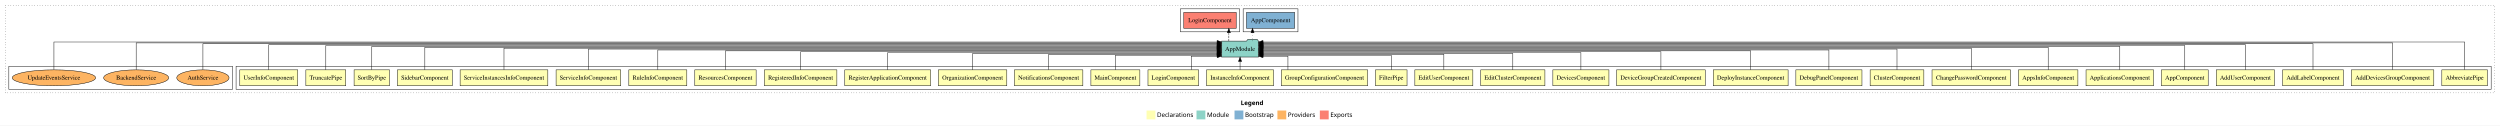
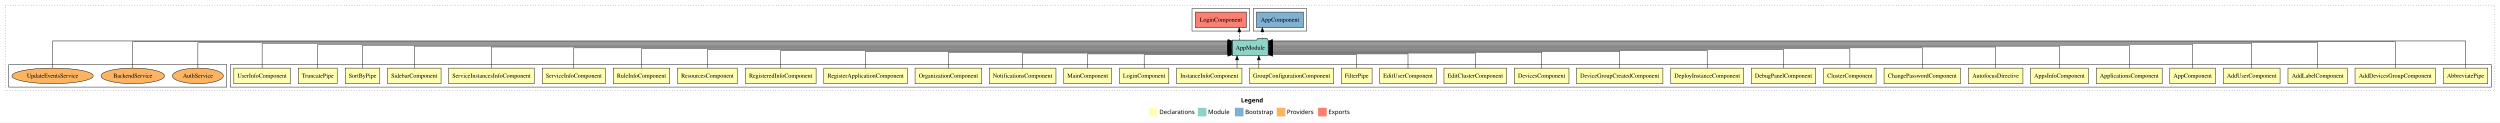
- <svg xmlns="http://www.w3.org/2000/svg" width="5655pt" height="284pt" viewBox="0.00 0.00 5655.00 284.00">
+ <svg xmlns="http://www.w3.org/2000/svg" width="5799pt" height="284pt" viewBox="0.00 0.00 5799.00 284.00">
  <g id="graph0" class="graph" transform="scale(1 1) rotate(0) translate(4 280)">
-     <polygon fill="#ffffff" stroke="transparent" points="-4,4 -4,-280 5651,-280 5651,4 -4,4" />
-     <text text-anchor="start" x="2802.509" y="-42.4" font-family="sans-serif" font-weight="bold" font-size="14.00" fill="#000000">Legend</text>
-     <polygon fill="#ffffb3" stroke="transparent" points="2589.5,-10 2589.5,-30 2609.5,-30 2609.5,-10 2589.5,-10" />
-     <text text-anchor="start" x="2613.129" y="-15.4" font-family="sans-serif" font-size="14.00" fill="#000000">  Declarations</text>
-     <polygon fill="#8dd3c7" stroke="transparent" points="2702.5,-10 2702.5,-30 2722.5,-30 2722.5,-10 2702.5,-10" />
-     <text text-anchor="start" x="2726.225" y="-15.4" font-family="sans-serif" font-size="14.00" fill="#000000">  Module</text>
-     <polygon fill="#80b1d3" stroke="transparent" points="2788.5,-10 2788.5,-30 2808.5,-30 2808.5,-10 2788.5,-10" />
-     <text text-anchor="start" x="2812.281" y="-15.4" font-family="sans-serif" font-size="14.00" fill="#000000">  Bootstrap</text>
-     <polygon fill="#fdb462" stroke="transparent" points="2885.5,-10 2885.5,-30 2905.5,-30 2905.5,-10 2885.5,-10" />
-     <text text-anchor="start" x="2909.173" y="-15.4" font-family="sans-serif" font-size="14.00" fill="#000000">  Providers</text>
-     <polygon fill="#fb8072" stroke="transparent" points="2981.5,-10 2981.5,-30 3001.5,-30 3001.5,-10 2981.5,-10" />
-     <text text-anchor="start" x="3005.226" y="-15.4" font-family="sans-serif" font-size="14.00" fill="#000000">  Exports</text>
+     <polygon fill="#ffffff" stroke="transparent" points="-4,4 -4,-280 5795,-280 5795,4 -4,4" />
+     <text text-anchor="start" x="2874.509" y="-42.4" font-family="sans-serif" font-weight="bold" font-size="14.00" fill="#000000">Legend</text>
+     <polygon fill="#ffffb3" stroke="transparent" points="2661.5,-10 2661.5,-30 2681.5,-30 2681.5,-10 2661.5,-10" />
+     <text text-anchor="start" x="2685.129" y="-15.4" font-family="sans-serif" font-size="14.00" fill="#000000">  Declarations</text>
+     <polygon fill="#8dd3c7" stroke="transparent" points="2774.5,-10 2774.5,-30 2794.5,-30 2794.5,-10 2774.5,-10" />
+     <text text-anchor="start" x="2798.225" y="-15.4" font-family="sans-serif" font-size="14.00" fill="#000000">  Module</text>
+     <polygon fill="#80b1d3" stroke="transparent" points="2860.5,-10 2860.5,-30 2880.5,-30 2880.5,-10 2860.5,-10" />
+     <text text-anchor="start" x="2884.281" y="-15.4" font-family="sans-serif" font-size="14.00" fill="#000000">  Bootstrap</text>
+     <polygon fill="#fdb462" stroke="transparent" points="2957.5,-10 2957.5,-30 2977.5,-30 2977.5,-10 2957.5,-10" />
+     <text text-anchor="start" x="2981.173" y="-15.4" font-family="sans-serif" font-size="14.00" fill="#000000">  Providers</text>
+     <polygon fill="#fb8072" stroke="transparent" points="3053.5,-10 3053.5,-30 3073.5,-30 3073.5,-10 3053.5,-10" />
+     <text text-anchor="start" x="3077.226" y="-15.4" font-family="sans-serif" font-size="14.00" fill="#000000">  Exports</text>
    <g id="clust1" class="cluster">
-       <polygon fill="none" stroke="#000000" stroke-dasharray="1,5" points="8,-70 8,-268 5639,-268 5639,-70 8,-70" />
+       <polygon fill="none" stroke="#000000" stroke-dasharray="1,5" points="8,-70 8,-268 5783,-268 5783,-70 8,-70" />
    </g>
    <g id="clust2" class="cluster">
-       <polygon fill="none" stroke="#000000" points="530,-78 530,-130 5631,-130 5631,-78 530,-78" />
-     </g>
-     <g id="clust36" class="cluster">
-       <polygon fill="none" stroke="#000000" points="2666,-208 2666,-260 2800,-260 2800,-208 2666,-208" />
+       <polygon fill="none" stroke="#000000" points="530,-78 530,-130 5775,-130 5775,-78 530,-78" />
    </g>
    <g id="clust37" class="cluster">
-       <polygon fill="none" stroke="#000000" points="2808,-208 2808,-260 2932,-260 2932,-208 2808,-208" />
+       <polygon fill="none" stroke="#000000" points="2761,-208 2761,-260 2895,-260 2895,-208 2761,-208" />
    </g>
    <g id="clust38" class="cluster">
+       <polygon fill="none" stroke="#000000" points="2903,-208 2903,-260 3027,-260 3027,-208 2903,-208" />
+     </g>
+     <g id="clust39" class="cluster">
      <polygon fill="none" stroke="#000000" points="16,-78 16,-130 522,-130 522,-78 16,-78" />
    </g>
    <g id="node1" class="node">
-       <polygon fill="#ffffb3" stroke="#000000" points="5622.58,-122 5519.42,-122 5519.42,-86 5622.58,-86 5622.58,-122" />
-       <text text-anchor="middle" x="5571" y="-99.8" font-family="Times,serif" font-size="14.00" fill="#000000">AbbreviatePipe</text>
-     </g>
-     <g id="node33" class="node">
-       <polygon fill="#8dd3c7" stroke="#000000" points="2842.657,-187 2839.657,-191 2818.657,-191 2815.657,-187 2759.343,-187 2759.343,-151 2842.657,-151 2842.657,-187" />
-       <text text-anchor="middle" x="2801" y="-164.8" font-family="Times,serif" font-size="14.00" fill="#000000">AppModule</text>
+       <polygon fill="#ffffb3" stroke="#000000" points="5766.58,-122 5663.42,-122 5663.42,-86 5766.58,-86 5766.58,-122" />
+       <text text-anchor="middle" x="5715" y="-99.8" font-family="Times,serif" font-size="14.00" fill="#000000">AbbreviatePipe</text>
+     </g>
+     <g id="node34" class="node">
+       <polygon fill="#8dd3c7" stroke="#000000" points="2937.657,-187 2934.657,-191 2913.657,-191 2910.657,-187 2854.343,-187 2854.343,-151 2937.657,-151 2937.657,-187" />
+       <text text-anchor="middle" x="2896" y="-164.8" font-family="Times,serif" font-size="14.00" fill="#000000">AppModule</text>
    </g>
    <g id="edge1" class="edge">
-       <path fill="none" stroke="#000000" d="M5571,-122.38C5571,-146.279 5571,-185 5571,-185 5571,-185 2852.852,-185 2852.852,-185" />
-       <polygon fill="#000000" stroke="#000000" points="2852.852,-181.5 2842.852,-185 2852.852,-188.5 2852.852,-181.5" />
+       <path fill="none" stroke="#000000" d="M5715,-122.38C5715,-146.279 5715,-185 5715,-185 5715,-185 2947.761,-185 2947.761,-185" />
+       <polygon fill="#000000" stroke="#000000" points="2947.761,-181.5 2937.761,-185 2947.761,-188.5 2947.761,-181.5" />
    </g>
    <g id="node2" class="node">
-       <polygon fill="#ffffb3" stroke="#000000" points="5501.292,-122 5314.708,-122 5314.708,-86 5501.292,-86 5501.292,-122" />
-       <text text-anchor="middle" x="5408" y="-99.8" font-family="Times,serif" font-size="14.00" fill="#000000">AddDevicesGroupComponent</text>
+       <polygon fill="#ffffb3" stroke="#000000" points="5645.292,-122 5458.708,-122 5458.708,-86 5645.292,-86 5645.292,-122" />
+       <text text-anchor="middle" x="5552" y="-99.8" font-family="Times,serif" font-size="14.00" fill="#000000">AddDevicesGroupComponent</text>
    </g>
    <g id="edge2" class="edge">
-       <path fill="none" stroke="#000000" d="M5408,-122.323C5408,-145.66 5408,-183 5408,-183 5408,-183 2852.74,-183 2852.74,-183" />
-       <polygon fill="#000000" stroke="#000000" points="2852.74,-179.5 2842.74,-183 2852.74,-186.5 2852.74,-179.5" />
+       <path fill="none" stroke="#000000" d="M5552,-122.323C5552,-145.66 5552,-183 5552,-183 5552,-183 2947.719,-183 2947.719,-183" />
+       <polygon fill="#000000" stroke="#000000" points="2947.72,-179.5 2937.719,-183 2947.719,-186.5 2947.72,-179.5" />
    </g>
    <g id="node3" class="node">
-       <polygon fill="#ffffb3" stroke="#000000" points="5296.812,-122 5159.188,-122 5159.188,-86 5296.812,-86 5296.812,-122" />
-       <text text-anchor="middle" x="5228" y="-99.8" font-family="Times,serif" font-size="14.00" fill="#000000">AddLabelComponent</text>
+       <polygon fill="#ffffb3" stroke="#000000" points="5440.812,-122 5303.188,-122 5303.188,-86 5440.812,-86 5440.812,-122" />
+       <text text-anchor="middle" x="5372" y="-99.8" font-family="Times,serif" font-size="14.00" fill="#000000">AddLabelComponent</text>
    </g>
    <g id="edge3" class="edge">
-       <path fill="none" stroke="#000000" d="M5228,-122.248C5228,-145.018 5228,-181 5228,-181 5228,-181 2852.869,-181 2852.869,-181" />
-       <polygon fill="#000000" stroke="#000000" points="2852.869,-177.5 2842.869,-181 2852.869,-184.5 2852.869,-177.5" />
+       <path fill="none" stroke="#000000" d="M5372,-122.248C5372,-145.018 5372,-181 5372,-181 5372,-181 2947.679,-181 2947.679,-181" />
+       <polygon fill="#000000" stroke="#000000" points="2947.679,-177.5 2937.679,-181 2947.679,-184.5 2947.679,-177.5" />
    </g>
    <g id="node4" class="node">
-       <polygon fill="#ffffb3" stroke="#000000" points="5140.865,-122 5009.135,-122 5009.135,-86 5140.865,-86 5140.865,-122" />
-       <text text-anchor="middle" x="5075" y="-99.8" font-family="Times,serif" font-size="14.00" fill="#000000">AddUserComponent</text>
+       <polygon fill="#ffffb3" stroke="#000000" points="5284.865,-122 5153.135,-122 5153.135,-86 5284.865,-86 5284.865,-122" />
+       <text text-anchor="middle" x="5219" y="-99.8" font-family="Times,serif" font-size="14.00" fill="#000000">AddUserComponent</text>
    </g>
    <g id="edge4" class="edge">
-       <path fill="none" stroke="#000000" d="M5075,-122.155C5075,-144.352 5075,-179 5075,-179 5075,-179 2852.903,-179 2852.903,-179" />
-       <polygon fill="#000000" stroke="#000000" points="2852.903,-175.5 2842.903,-179 2852.903,-182.5 2852.903,-175.5" />
+       <path fill="none" stroke="#000000" d="M5219,-122.155C5219,-144.352 5219,-179 5219,-179 5219,-179 2947.803,-179 2947.803,-179" />
+       <polygon fill="#000000" stroke="#000000" points="2947.803,-175.5 2937.803,-179 2947.803,-182.5 2947.803,-175.5" />
    </g>
    <g id="node5" class="node">
-       <polygon fill="#ffffb3" stroke="#000000" points="4990.94,-122 4885.06,-122 4885.06,-86 4990.94,-86 4990.94,-122" />
-       <text text-anchor="middle" x="4938" y="-99.8" font-family="Times,serif" font-size="14.00" fill="#000000">AppComponent</text>
+       <polygon fill="#ffffb3" stroke="#000000" points="5134.94,-122 5029.06,-122 5029.06,-86 5134.94,-86 5134.94,-122" />
+       <text text-anchor="middle" x="5082" y="-99.8" font-family="Times,serif" font-size="14.00" fill="#000000">AppComponent</text>
    </g>
    <g id="edge5" class="edge">
-       <path fill="none" stroke="#000000" d="M4938,-122.045C4938,-143.662 4938,-177 4938,-177 4938,-177 2852.729,-177 2852.729,-177" />
-       <polygon fill="#000000" stroke="#000000" points="2852.729,-173.5 2842.729,-177 2852.729,-180.5 2852.729,-173.5" />
+       <path fill="none" stroke="#000000" d="M5082,-122.045C5082,-143.662 5082,-177 5082,-177 5082,-177 2947.716,-177 2947.716,-177" />
+       <polygon fill="#000000" stroke="#000000" points="2947.716,-173.5 2937.716,-177 2947.716,-180.5 2947.716,-173.5" />
    </g>
    <g id="node6" class="node">
-       <polygon fill="#ffffb3" stroke="#000000" points="4867.375,-122 4714.625,-122 4714.625,-86 4867.375,-86 4867.375,-122" />
-       <text text-anchor="middle" x="4791" y="-99.8" font-family="Times,serif" font-size="14.00" fill="#000000">ApplicationsComponent</text>
+       <polygon fill="#ffffb3" stroke="#000000" points="5011.375,-122 4858.625,-122 4858.625,-86 5011.375,-86 5011.375,-122" />
+       <text text-anchor="middle" x="4935" y="-99.8" font-family="Times,serif" font-size="14.00" fill="#000000">ApplicationsComponent</text>
    </g>
    <g id="edge6" class="edge">
-       <path fill="none" stroke="#000000" d="M4791,-122.284C4791,-143.321 4791,-175 4791,-175 4791,-175 2853.023,-175 2853.023,-175" />
-       <polygon fill="#000000" stroke="#000000" points="2853.023,-171.5 2843.023,-175 2853.023,-178.5 2853.023,-171.5" />
+       <path fill="none" stroke="#000000" d="M4935,-122.284C4935,-143.321 4935,-175 4935,-175 4935,-175 2948.119,-175 2948.119,-175" />
+       <polygon fill="#000000" stroke="#000000" points="2948.119,-171.5 2938.119,-175 2948.119,-178.5 2948.119,-171.5" />
    </g>
    <g id="node7" class="node">
-       <polygon fill="#ffffb3" stroke="#000000" points="4696.205,-122 4561.795,-122 4561.795,-86 4696.205,-86 4696.205,-122" />
-       <text text-anchor="middle" x="4629" y="-99.8" font-family="Times,serif" font-size="14.00" fill="#000000">AppsInfoComponent</text>
+       <polygon fill="#ffffb3" stroke="#000000" points="4840.205,-122 4705.795,-122 4705.795,-86 4840.205,-86 4840.205,-122" />
+       <text text-anchor="middle" x="4773" y="-99.8" font-family="Times,serif" font-size="14.00" fill="#000000">AppsInfoComponent</text>
    </g>
    <g id="edge7" class="edge">
-       <path fill="none" stroke="#000000" d="M4629,-122.129C4629,-142.572 4629,-173 4629,-173 4629,-173 2853.054,-173 2853.054,-173" />
-       <polygon fill="#000000" stroke="#000000" points="2853.054,-169.5 2843.054,-173 2853.054,-176.5 2853.054,-169.5" />
+       <path fill="none" stroke="#000000" d="M4773,-122.129C4773,-142.572 4773,-173 4773,-173 4773,-173 2947.836,-173 2947.836,-173" />
+       <polygon fill="#000000" stroke="#000000" points="2947.836,-169.5 2937.836,-173 2947.836,-176.5 2947.836,-169.5" />
    </g>
    <g id="node8" class="node">
+       <polygon fill="#ffffb3" stroke="#000000" points="4688.4,-122 4561.6,-122 4561.6,-86 4688.4,-86 4688.4,-122" />
+       <text text-anchor="middle" x="4625" y="-99.8" font-family="Times,serif" font-size="14.00" fill="#000000">AutofocusDirective</text>
+     </g>
+     <g id="edge8" class="edge">
+       <path fill="none" stroke="#000000" d="M4625,-122.308C4625,-142.145 4625,-171 4625,-171 4625,-171 2947.883,-171 2947.883,-171" />
+       <polygon fill="#000000" stroke="#000000" points="2947.883,-167.5 2937.883,-171 2947.883,-174.5 2947.883,-167.5" />
+     </g>
+     <g id="node9" class="node">
      <polygon fill="#ffffb3" stroke="#000000" points="4543.752,-122 4366.248,-122 4366.248,-86 4543.752,-86 4543.752,-122" />
      <text text-anchor="middle" x="4455" y="-99.8" font-family="Times,serif" font-size="14.00" fill="#000000">ChangePasswordComponent</text>
    </g>
-     <g id="edge8" class="edge">
-       <path fill="none" stroke="#000000" d="M4455,-122.308C4455,-142.145 4455,-171 4455,-171 4455,-171 2852.713,-171 2852.713,-171" />
-       <polygon fill="#000000" stroke="#000000" points="2852.713,-167.5 2842.713,-171 2852.713,-174.5 2852.713,-167.5" />
-     </g>
-     <g id="node9" class="node">
+     <g id="edge9" class="edge">
+       <path fill="none" stroke="#000000" d="M4455,-122.106C4455,-141.339 4455,-169 4455,-169 4455,-169 2947.7,-169 2947.7,-169" />
+       <polygon fill="#000000" stroke="#000000" points="2947.7,-165.5 2937.7,-169 2947.699,-172.5 2947.7,-165.5" />
+     </g>
+     <g id="node10" class="node">
      <polygon fill="#ffffb3" stroke="#000000" points="4347.77,-122 4226.23,-122 4226.23,-86 4347.77,-86 4347.77,-122" />
      <text text-anchor="middle" x="4287" y="-99.8" font-family="Times,serif" font-size="14.00" fill="#000000">ClusterComponent</text>
    </g>
-     <g id="edge9" class="edge">
-       <path fill="none" stroke="#000000" d="M4287,-122.106C4287,-141.339 4287,-169 4287,-169 4287,-169 2852.686,-169 2852.686,-169" />
-       <polygon fill="#000000" stroke="#000000" points="2852.686,-165.5 2842.686,-169 2852.686,-172.5 2852.686,-165.5" />
-     </g>
-     <g id="node10" class="node">
+     <g id="edge10" class="edge">
+       <path fill="none" stroke="#000000" d="M4287,-122.222C4287,-140.828 4287,-167 4287,-167 4287,-167 2948.009,-167 2948.009,-167" />
+       <polygon fill="#000000" stroke="#000000" points="2948.009,-163.5 2938.009,-167 2948.009,-170.5 2948.009,-163.5" />
+     </g>
+     <g id="node11" class="node">
      <polygon fill="#ffffb3" stroke="#000000" points="4207.756,-122 4058.244,-122 4058.244,-86 4207.756,-86 4207.756,-122" />
      <text text-anchor="middle" x="4133" y="-99.8" font-family="Times,serif" font-size="14.00" fill="#000000">DebugPanelComponent</text>
    </g>
-     <g id="edge10" class="edge">
-       <path fill="none" stroke="#000000" d="M4133,-122.222C4133,-140.828 4133,-167 4133,-167 4133,-167 2852.694,-167 2852.694,-167" />
-       <polygon fill="#000000" stroke="#000000" points="2852.694,-163.5 2842.694,-167 2852.694,-170.5 2852.694,-163.5" />
-     </g>
-     <g id="node11" class="node">
+     <g id="edge11" class="edge">
+       <path fill="none" stroke="#000000" d="M4133,-122.302C4133,-140.27 4133,-165 4133,-165 4133,-165 2947.866,-165 2947.866,-165" />
+       <polygon fill="#000000" stroke="#000000" points="2947.866,-161.5 2937.866,-165 2947.866,-168.5 2947.866,-161.5" />
+     </g>
+     <g id="node12" class="node">
      <polygon fill="#ffffb3" stroke="#000000" points="4040.684,-122 3871.316,-122 3871.316,-86 4040.684,-86 4040.684,-122" />
      <text text-anchor="middle" x="3956" y="-99.8" font-family="Times,serif" font-size="14.00" fill="#000000">DeployInstanceComponent</text>
    </g>
-     <g id="edge11" class="edge">
-       <path fill="none" stroke="#000000" d="M3956,-122.302C3956,-140.27 3956,-165 3956,-165 3956,-165 2852.789,-165 2852.789,-165" />
-       <polygon fill="#000000" stroke="#000000" points="2852.789,-161.5 2842.789,-165 2852.789,-168.5 2852.789,-161.5" />
-     </g>
-     <g id="node12" class="node">
+     <g id="edge12" class="edge">
+       <path fill="none" stroke="#000000" d="M3956,-122.022C3956,-139.373 3956,-163 3956,-163 3956,-163 2947.88,-163 2947.88,-163" />
+       <polygon fill="#000000" stroke="#000000" points="2947.88,-159.5 2937.88,-163 2947.88,-166.5 2947.88,-159.5" />
+     </g>
+     <g id="node13" class="node">
      <polygon fill="#ffffb3" stroke="#000000" points="3853.272,-122 3652.728,-122 3652.728,-86 3853.272,-86 3853.272,-122" />
      <text text-anchor="middle" x="3753" y="-99.8" font-family="Times,serif" font-size="14.00" fill="#000000">DeviceGroupCreatedComponent</text>
    </g>
-     <g id="edge12" class="edge">
-       <path fill="none" stroke="#000000" d="M3753,-122.022C3753,-139.373 3753,-163 3753,-163 3753,-163 2852.826,-163 2852.826,-163" />
-       <polygon fill="#000000" stroke="#000000" points="2852.826,-159.5 2842.826,-163 2852.826,-166.5 2852.826,-159.5" />
-     </g>
-     <g id="node13" class="node">
+     <g id="edge13" class="edge">
+       <path fill="none" stroke="#000000" d="M3753,-122.035C3753,-138.734 3753,-161 3753,-161 3753,-161 2947.915,-161 2947.915,-161" />
+       <polygon fill="#000000" stroke="#000000" points="2947.915,-157.5 2937.915,-161 2947.915,-164.5 2947.915,-157.5" />
+     </g>
+     <g id="node14" class="node">
      <polygon fill="#ffffb3" stroke="#000000" points="3635.419,-122 3508.581,-122 3508.581,-86 3635.419,-86 3635.419,-122" />
      <text text-anchor="middle" x="3572" y="-99.8" font-family="Times,serif" font-size="14.00" fill="#000000">DevicesComponent</text>
    </g>
-     <g id="edge13" class="edge">
-       <path fill="none" stroke="#000000" d="M3572,-122.035C3572,-138.734 3572,-161 3572,-161 3572,-161 2852.726,-161 2852.726,-161" />
-       <polygon fill="#000000" stroke="#000000" points="2852.726,-157.5 2842.726,-161 2852.726,-164.5 2852.726,-157.5" />
-     </g>
-     <g id="node14" class="node">
+     <g id="edge14" class="edge">
+       <path fill="none" stroke="#000000" d="M3572,-122.009C3572,-138.049 3572,-159 3572,-159 3572,-159 2947.777,-159 2947.777,-159" />
+       <polygon fill="#000000" stroke="#000000" points="2947.777,-155.5 2937.777,-159 2947.777,-162.5 2947.777,-155.5" />
+     </g>
+     <g id="node15" class="node">
      <polygon fill="#ffffb3" stroke="#000000" points="3490.604,-122 3345.396,-122 3345.396,-86 3490.604,-86 3490.604,-122" />
      <text text-anchor="middle" x="3418" y="-99.8" font-family="Times,serif" font-size="14.00" fill="#000000">EditClusterComponent</text>
    </g>
-     <g id="edge14" class="edge">
-       <path fill="none" stroke="#000000" d="M3418,-122.009C3418,-138.049 3418,-159 3418,-159 3418,-159 2852.924,-159 2852.924,-159" />
-       <polygon fill="#000000" stroke="#000000" points="2852.924,-155.5 2842.924,-159 2852.924,-162.5 2852.924,-155.5" />
-     </g>
-     <g id="node15" class="node">
+     <g id="edge15" class="edge">
+       <path fill="none" stroke="#000000" d="M3418,-122.24C3418,-137.571 3418,-157 3418,-157 3418,-157 2947.835,-157 2947.835,-157" />
+       <polygon fill="#000000" stroke="#000000" points="2947.835,-153.5 2937.835,-157 2947.835,-160.5 2947.835,-153.5" />
+     </g>
+     <g id="node16" class="node">
      <polygon fill="#ffffb3" stroke="#000000" points="3327.593,-122 3196.407,-122 3196.407,-86 3327.593,-86 3327.593,-122" />
      <text text-anchor="middle" x="3262" y="-99.8" font-family="Times,serif" font-size="14.00" fill="#000000">EditUserComponent</text>
    </g>
-     <g id="edge15" class="edge">
-       <path fill="none" stroke="#000000" d="M3262,-122.24C3262,-137.571 3262,-157 3262,-157 3262,-157 2852.724,-157 2852.724,-157" />
-       <polygon fill="#000000" stroke="#000000" points="2852.724,-153.5 2842.724,-157 2852.724,-160.5 2852.724,-153.5" />
-     </g>
-     <g id="node16" class="node">
+     <g id="edge16" class="edge">
+       <path fill="none" stroke="#000000" d="M3262,-122.124C3262,-136.783 3262,-155 3262,-155 3262,-155 2947.985,-155 2947.985,-155" />
+       <polygon fill="#000000" stroke="#000000" points="2947.985,-151.5 2937.985,-155 2947.985,-158.5 2947.985,-151.5" />
+     </g>
+     <g id="node17" class="node">
      <polygon fill="#ffffb3" stroke="#000000" points="3178.718,-122 3107.282,-122 3107.282,-86 3178.718,-86 3178.718,-122" />
      <text text-anchor="middle" x="3143" y="-99.8" font-family="Times,serif" font-size="14.00" fill="#000000">FilterPipe</text>
    </g>
-     <g id="edge16" class="edge">
-       <path fill="none" stroke="#000000" d="M3143,-122.124C3143,-136.783 3143,-155 3143,-155 3143,-155 2852.936,-155 2852.936,-155" />
-       <polygon fill="#000000" stroke="#000000" points="2852.936,-151.5 2842.936,-155 2852.936,-158.5 2852.936,-151.5" />
-     </g>
-     <g id="node17" class="node">
+     <g id="edge17" class="edge">
+       <path fill="none" stroke="#000000" d="M3143,-122.246C3143,-136.177 3143,-153 3143,-153 3143,-153 2947.9,-153 2947.9,-153" />
+       <polygon fill="#000000" stroke="#000000" points="2947.9,-149.5 2937.9,-153 2947.9,-156.5 2947.9,-149.5" />
+     </g>
+     <g id="node18" class="node">
      <polygon fill="#ffffb3" stroke="#000000" points="3089.644,-122 2894.356,-122 2894.356,-86 3089.644,-86 3089.644,-122" />
      <text text-anchor="middle" x="2992" y="-99.8" font-family="Times,serif" font-size="14.00" fill="#000000">GroupConfigurationComponent</text>
    </g>
-     <g id="edge17" class="edge">
-       <path fill="none" stroke="#000000" d="M2909.324,-122.246C2909.324,-136.177 2909.324,-153 2909.324,-153 2909.324,-153 2852.881,-153 2852.881,-153" />
-       <polygon fill="#000000" stroke="#000000" points="2852.881,-149.5 2842.881,-153 2852.881,-156.5 2852.881,-149.5" />
-     </g>
-     <g id="node18" class="node">
+     <g id="edge18" class="edge">
+       <path fill="none" stroke="#000000" d="M2916.003,-122.106C2916.003,-122.106 2916.003,-140.991 2916.003,-140.991" />
+       <polygon fill="#000000" stroke="#000000" points="2912.503,-140.991 2916.003,-150.991 2919.503,-140.991 2912.503,-140.991" />
+     </g>
+     <g id="node19" class="node">
      <polygon fill="#ffffb3" stroke="#000000" points="2876.794,-122 2725.206,-122 2725.206,-86 2876.794,-86 2876.794,-122" />
      <text text-anchor="middle" x="2801" y="-99.8" font-family="Times,serif" font-size="14.00" fill="#000000">InstanceInfoComponent</text>
    </g>
-     <g id="edge18" class="edge">
-       <path fill="none" stroke="#000000" d="M2801,-122.106C2801,-122.106 2801,-140.991 2801,-140.991" />
-       <polygon fill="#000000" stroke="#000000" points="2797.5,-140.991 2801,-150.991 2804.5,-140.991 2797.5,-140.991" />
-     </g>
-     <g id="node19" class="node">
+     <g id="edge19" class="edge">
+       <path fill="none" stroke="#000000" d="M2865.409,-122.106C2865.409,-122.106 2865.409,-140.991 2865.409,-140.991" />
+       <polygon fill="#000000" stroke="#000000" points="2861.909,-140.991 2865.409,-150.991 2868.909,-140.991 2861.909,-140.991" />
+     </g>
+     <g id="node20" class="node">
      <polygon fill="#ffffb3" stroke="#000000" points="2707.276,-122 2592.724,-122 2592.724,-86 2707.276,-86 2707.276,-122" />
      <text text-anchor="middle" x="2650" y="-99.8" font-family="Times,serif" font-size="14.00" fill="#000000">LoginComponent</text>
    </g>
-     <g id="edge19" class="edge">
-       <path fill="none" stroke="#000000" d="M2690.625,-122.246C2690.625,-136.177 2690.625,-153 2690.625,-153 2690.625,-153 2749.272,-153 2749.272,-153" />
-       <polygon fill="#000000" stroke="#000000" points="2749.272,-156.5 2759.272,-153 2749.272,-149.5 2749.272,-156.5" />
-     </g>
-     <g id="node20" class="node">
+     <g id="edge20" class="edge">
+       <path fill="none" stroke="#000000" d="M2650,-122.246C2650,-136.177 2650,-153 2650,-153 2650,-153 2844.269,-153 2844.269,-153" />
+       <polygon fill="#000000" stroke="#000000" points="2844.269,-156.5 2854.269,-153 2844.269,-149.5 2844.269,-156.5" />
+     </g>
+     <g id="node21" class="node">
      <polygon fill="#ffffb3" stroke="#000000" points="2574.382,-122 2463.618,-122 2463.618,-86 2574.382,-86 2574.382,-122" />
      <text text-anchor="middle" x="2519" y="-99.8" font-family="Times,serif" font-size="14.00" fill="#000000">MainComponent</text>
    </g>
-     <g id="edge20" class="edge">
-       <path fill="none" stroke="#000000" d="M2519,-122.124C2519,-136.783 2519,-155 2519,-155 2519,-155 2749.086,-155 2749.086,-155" />
-       <polygon fill="#000000" stroke="#000000" points="2749.086,-158.5 2759.086,-155 2749.086,-151.5 2749.086,-158.5" />
-     </g>
-     <g id="node21" class="node">
+     <g id="edge21" class="edge">
+       <path fill="none" stroke="#000000" d="M2519,-122.124C2519,-136.783 2519,-155 2519,-155 2519,-155 2844.214,-155 2844.214,-155" />
+       <polygon fill="#000000" stroke="#000000" points="2844.214,-158.5 2854.214,-155 2844.214,-151.5 2844.214,-158.5" />
+     </g>
+     <g id="node22" class="node">
      <polygon fill="#ffffb3" stroke="#000000" points="2445.427,-122 2290.573,-122 2290.573,-86 2445.427,-86 2445.427,-122" />
      <text text-anchor="middle" x="2368" y="-99.8" font-family="Times,serif" font-size="14.00" fill="#000000">NotificationsComponent</text>
    </g>
-     <g id="edge21" class="edge">
-       <path fill="none" stroke="#000000" d="M2368,-122.24C2368,-137.571 2368,-157 2368,-157 2368,-157 2749.089,-157 2749.089,-157" />
-       <polygon fill="#000000" stroke="#000000" points="2749.089,-160.5 2759.089,-157 2749.089,-153.5 2749.089,-160.5" />
-     </g>
-     <g id="node22" class="node">
+     <g id="edge22" class="edge">
+       <path fill="none" stroke="#000000" d="M2368,-122.24C2368,-137.571 2368,-157 2368,-157 2368,-157 2844.127,-157 2844.127,-157" />
+       <polygon fill="#000000" stroke="#000000" points="2844.127,-160.5 2854.127,-157 2844.127,-153.5 2844.127,-160.5" />
+     </g>
+     <g id="node23" class="node">
      <polygon fill="#ffffb3" stroke="#000000" points="2273.416,-122 2118.584,-122 2118.584,-86 2273.416,-86 2273.416,-122" />
      <text text-anchor="middle" x="2196" y="-99.8" font-family="Times,serif" font-size="14.00" fill="#000000">OrganizationComponent</text>
    </g>
-     <g id="edge22" class="edge">
-       <path fill="none" stroke="#000000" d="M2196,-122.009C2196,-138.049 2196,-159 2196,-159 2196,-159 2748.938,-159 2748.938,-159" />
-       <polygon fill="#000000" stroke="#000000" points="2748.938,-162.5 2758.938,-159 2748.938,-155.5 2748.938,-162.5" />
-     </g>
-     <g id="node23" class="node">
+     <g id="edge23" class="edge">
+       <path fill="none" stroke="#000000" d="M2196,-122.009C2196,-138.049 2196,-159 2196,-159 2196,-159 2844.308,-159 2844.308,-159" />
+       <polygon fill="#000000" stroke="#000000" points="2844.308,-162.5 2854.308,-159 2844.308,-155.5 2844.308,-162.5" />
+     </g>
+     <g id="node24" class="node">
      <polygon fill="#ffffb3" stroke="#000000" points="2101.083,-122 1906.917,-122 1906.917,-86 2101.083,-86 2101.083,-122" />
      <text text-anchor="middle" x="2004" y="-99.8" font-family="Times,serif" font-size="14.00" fill="#000000">RegisterApplicationComponent</text>
    </g>
-     <g id="edge23" class="edge">
-       <path fill="none" stroke="#000000" d="M2004,-122.035C2004,-138.734 2004,-161 2004,-161 2004,-161 2749.272,-161 2749.272,-161" />
-       <polygon fill="#000000" stroke="#000000" points="2749.272,-164.5 2759.272,-161 2749.272,-157.5 2749.272,-164.5" />
-     </g>
-     <g id="node24" class="node">
+     <g id="edge24" class="edge">
+       <path fill="none" stroke="#000000" d="M2004,-122.035C2004,-138.734 2004,-161 2004,-161 2004,-161 2844.173,-161 2844.173,-161" />
+       <polygon fill="#000000" stroke="#000000" points="2844.173,-164.5 2854.173,-161 2844.173,-157.5 2844.173,-164.5" />
+     </g>
+     <g id="node25" class="node">
      <polygon fill="#ffffb3" stroke="#000000" points="1889.021,-122 1724.979,-122 1724.979,-86 1889.021,-86 1889.021,-122" />
      <text text-anchor="middle" x="1807" y="-99.8" font-family="Times,serif" font-size="14.00" fill="#000000">RegisteredInfoComponent</text>
    </g>
-     <g id="edge24" class="edge">
-       <path fill="none" stroke="#000000" d="M1807,-122.022C1807,-139.373 1807,-163 1807,-163 1807,-163 2749.24,-163 2749.24,-163" />
-       <polygon fill="#000000" stroke="#000000" points="2749.24,-166.5 2759.24,-163 2749.24,-159.5 2749.24,-166.5" />
-     </g>
-     <g id="node25" class="node">
+     <g id="edge25" class="edge">
+       <path fill="none" stroke="#000000" d="M1807,-122.022C1807,-139.373 1807,-163 1807,-163 1807,-163 2844.309,-163 2844.309,-163" />
+       <polygon fill="#000000" stroke="#000000" points="2844.309,-166.5 2854.309,-163 2844.309,-159.5 2844.309,-166.5" />
+     </g>
+     <g id="node26" class="node">
      <polygon fill="#ffffb3" stroke="#000000" points="1706.363,-122 1567.637,-122 1567.637,-86 1706.363,-86 1706.363,-122" />
      <text text-anchor="middle" x="1637" y="-99.8" font-family="Times,serif" font-size="14.00" fill="#000000">ResourcesComponent</text>
    </g>
-     <g id="edge25" class="edge">
-       <path fill="none" stroke="#000000" d="M1637,-122.302C1637,-140.27 1637,-165 1637,-165 1637,-165 2749.229,-165 2749.229,-165" />
-       <polygon fill="#000000" stroke="#000000" points="2749.229,-168.5 2759.229,-165 2749.229,-161.5 2749.229,-168.5" />
-     </g>
-     <g id="node26" class="node">
+     <g id="edge26" class="edge">
+       <path fill="none" stroke="#000000" d="M1637,-122.302C1637,-140.27 1637,-165 1637,-165 1637,-165 2844.111,-165 2844.111,-165" />
+       <polygon fill="#000000" stroke="#000000" points="2844.111,-168.5 2854.111,-165 2844.111,-161.5 2844.111,-168.5" />
+     </g>
+     <g id="node27" class="node">
      <polygon fill="#ffffb3" stroke="#000000" points="1549.595,-122 1418.405,-122 1418.405,-86 1549.595,-86 1549.595,-122" />
      <text text-anchor="middle" x="1484" y="-99.8" font-family="Times,serif" font-size="14.00" fill="#000000">RuleInfoComponent</text>
    </g>
-     <g id="edge26" class="edge">
-       <path fill="none" stroke="#000000" d="M1484,-122.222C1484,-140.828 1484,-167 1484,-167 1484,-167 2749.042,-167 2749.042,-167" />
-       <polygon fill="#000000" stroke="#000000" points="2749.042,-170.5 2759.042,-167 2749.042,-163.5 2749.042,-170.5" />
-     </g>
-     <g id="node27" class="node">
+     <g id="edge27" class="edge">
+       <path fill="none" stroke="#000000" d="M1484,-122.222C1484,-140.828 1484,-167 1484,-167 1484,-167 2844.125,-167 2844.125,-167" />
+       <polygon fill="#000000" stroke="#000000" points="2844.125,-170.5 2854.125,-167 2844.125,-163.5 2844.125,-170.5" />
+     </g>
+     <g id="node28" class="node">
      <polygon fill="#ffffb3" stroke="#000000" points="1400.132,-122 1253.868,-122 1253.868,-86 1400.132,-86 1400.132,-122" />
      <text text-anchor="middle" x="1327" y="-99.8" font-family="Times,serif" font-size="14.00" fill="#000000">ServiceInfoComponent</text>
    </g>
-     <g id="edge27" class="edge">
-       <path fill="none" stroke="#000000" d="M1327,-122.106C1327,-141.339 1327,-169 1327,-169 1327,-169 2749.26,-169 2749.26,-169" />
-       <polygon fill="#000000" stroke="#000000" points="2749.26,-172.5 2759.26,-169 2749.26,-165.5 2749.26,-172.5" />
-     </g>
-     <g id="node28" class="node">
+     <g id="edge28" class="edge">
+       <path fill="none" stroke="#000000" d="M1327,-122.106C1327,-141.339 1327,-169 1327,-169 1327,-169 2844.033,-169 2844.033,-169" />
+       <polygon fill="#000000" stroke="#000000" points="2844.033,-172.5 2854.033,-169 2844.033,-165.5 2844.033,-172.5" />
+     </g>
+     <g id="node29" class="node">
      <polygon fill="#ffffb3" stroke="#000000" points="1235.216,-122 1036.784,-122 1036.784,-86 1235.216,-86 1235.216,-122" />
      <text text-anchor="middle" x="1136" y="-99.8" font-family="Times,serif" font-size="14.00" fill="#000000">ServiceInstancesInfoComponent</text>
    </g>
-     <g id="edge28" class="edge">
-       <path fill="none" stroke="#000000" d="M1136,-122.308C1136,-142.145 1136,-171 1136,-171 1136,-171 2749.01,-171 2749.01,-171" />
-       <polygon fill="#000000" stroke="#000000" points="2749.01,-174.5 2759.01,-171 2749.01,-167.5 2749.01,-174.5" />
-     </g>
-     <g id="node29" class="node">
+     <g id="edge29" class="edge">
+       <path fill="none" stroke="#000000" d="M1136,-122.308C1136,-142.145 1136,-171 1136,-171 1136,-171 2844.23,-171 2844.23,-171" />
+       <polygon fill="#000000" stroke="#000000" points="2844.23,-174.5 2854.23,-171 2844.23,-167.5 2844.23,-174.5" />
+     </g>
+     <g id="node30" class="node">
      <polygon fill="#ffffb3" stroke="#000000" points="1019.095,-122 894.905,-122 894.905,-86 1019.095,-86 1019.095,-122" />
      <text text-anchor="middle" x="957" y="-99.8" font-family="Times,serif" font-size="14.00" fill="#000000">SidebarComponent</text>
    </g>
-     <g id="edge29" class="edge">
-       <path fill="none" stroke="#000000" d="M957,-122.129C957,-142.572 957,-173 957,-173 957,-173 2749.021,-173 2749.021,-173" />
-       <polygon fill="#000000" stroke="#000000" points="2749.021,-176.5 2759.021,-173 2749.021,-169.5 2749.021,-176.5" />
-     </g>
-     <g id="node30" class="node">
+     <g id="edge30" class="edge">
+       <path fill="none" stroke="#000000" d="M957,-122.129C957,-142.572 957,-173 957,-173 957,-173 2844.152,-173 2844.152,-173" />
+       <polygon fill="#000000" stroke="#000000" points="2844.152,-176.5 2854.152,-173 2844.152,-169.5 2844.152,-176.5" />
+     </g>
+     <g id="node31" class="node">
      <polygon fill="#ffffb3" stroke="#000000" points="877.059,-122 796.941,-122 796.941,-86 877.059,-86 877.059,-122" />
      <text text-anchor="middle" x="837" y="-99.8" font-family="Times,serif" font-size="14.00" fill="#000000">SortByPipe</text>
    </g>
-     <g id="edge30" class="edge">
-       <path fill="none" stroke="#000000" d="M837,-122.284C837,-143.321 837,-175 837,-175 837,-175 2749.07,-175 2749.07,-175" />
-       <polygon fill="#000000" stroke="#000000" points="2749.07,-178.5 2759.07,-175 2749.07,-171.5 2749.07,-178.5" />
-     </g>
-     <g id="node31" class="node">
+     <g id="edge31" class="edge">
+       <path fill="none" stroke="#000000" d="M837,-122.284C837,-143.321 837,-175 837,-175 837,-175 2843.938,-175 2843.938,-175" />
+       <polygon fill="#000000" stroke="#000000" points="2843.938,-178.5 2853.938,-175 2843.938,-171.5 2843.938,-178.5" />
+     </g>
+     <g id="node32" class="node">
      <polygon fill="#ffffb3" stroke="#000000" points="778.136,-122 687.864,-122 687.864,-86 778.136,-86 778.136,-122" />
      <text text-anchor="middle" x="733" y="-99.8" font-family="Times,serif" font-size="14.00" fill="#000000">TruncatePipe</text>
    </g>
-     <g id="edge31" class="edge">
-       <path fill="none" stroke="#000000" d="M733,-122.045C733,-143.662 733,-177 733,-177 733,-177 2749.224,-177 2749.224,-177" />
-       <polygon fill="#000000" stroke="#000000" points="2749.224,-180.5 2759.224,-177 2749.224,-173.5 2749.224,-180.5" />
-     </g>
-     <g id="node32" class="node">
+     <g id="edge32" class="edge">
+       <path fill="none" stroke="#000000" d="M733,-122.045C733,-143.662 733,-177 733,-177 733,-177 2844.244,-177 2844.244,-177" />
+       <polygon fill="#000000" stroke="#000000" points="2844.244,-180.5 2854.244,-177 2844.244,-173.5 2844.244,-180.5" />
+     </g>
+     <g id="node33" class="node">
      <polygon fill="#ffffb3" stroke="#000000" points="669.58,-122 538.42,-122 538.42,-86 669.58,-86 669.58,-122" />
      <text text-anchor="middle" x="604" y="-99.8" font-family="Times,serif" font-size="14.00" fill="#000000">UserInfoComponent</text>
    </g>
-     <g id="edge32" class="edge">
-       <path fill="none" stroke="#000000" d="M604,-122.155C604,-144.352 604,-179 604,-179 604,-179 2749.074,-179 2749.074,-179" />
-       <polygon fill="#000000" stroke="#000000" points="2749.074,-182.5 2759.074,-179 2749.074,-175.5 2749.074,-182.5" />
-     </g>
-     <g id="node34" class="node">
-       <polygon fill="#fb8072" stroke="#000000" points="2792.276,-252 2673.724,-252 2673.724,-216 2792.276,-216 2792.276,-252" />
-       <text text-anchor="middle" x="2733" y="-229.8" font-family="Times,serif" font-size="14.00" fill="#000000">LoginComponent </text>
-     </g>
    <g id="edge33" class="edge">
-       <path fill="none" stroke="#000000" stroke-dasharray="5,2" d="M2775.655,-187.106C2775.655,-187.106 2775.655,-205.991 2775.655,-205.991" />
-       <polygon fill="#000000" stroke="#000000" points="2772.155,-205.991 2775.655,-215.991 2779.155,-205.991 2772.155,-205.991" />
+       <path fill="none" stroke="#000000" d="M604,-122.155C604,-144.352 604,-179 604,-179 604,-179 2844.262,-179 2844.262,-179" />
+       <polygon fill="#000000" stroke="#000000" points="2844.262,-182.5 2854.262,-179 2844.262,-175.5 2844.262,-182.5" />
    </g>
    <g id="node35" class="node">
-       <polygon fill="#80b1d3" stroke="#000000" points="2924.439,-252 2815.561,-252 2815.561,-216 2924.439,-216 2924.439,-252" />
-       <text text-anchor="middle" x="2870" y="-229.8" font-family="Times,serif" font-size="14.00" fill="#000000">AppComponent </text>
+       <polygon fill="#fb8072" stroke="#000000" points="2887.276,-252 2768.724,-252 2768.724,-216 2887.276,-216 2887.276,-252" />
+       <text text-anchor="middle" x="2828" y="-229.8" font-family="Times,serif" font-size="14.00" fill="#000000">LoginComponent </text>
    </g>
    <g id="edge34" class="edge">
-       <path fill="none" stroke="#000000" stroke-dasharray="1,5" d="M2829.179,-187.106C2829.179,-187.106 2829.179,-205.991 2829.179,-205.991" />
-       <polygon fill="#000000" stroke="#000000" points="2825.679,-205.991 2829.179,-215.991 2832.679,-205.991 2825.679,-205.991" />
+       <path fill="none" stroke="#000000" stroke-dasharray="5,2" d="M2870.655,-187.106C2870.655,-187.106 2870.655,-205.991 2870.655,-205.991" />
+       <polygon fill="#000000" stroke="#000000" points="2867.155,-205.991 2870.655,-215.991 2874.155,-205.991 2867.155,-205.991" />
    </g>
    <g id="node36" class="node">
+       <polygon fill="#80b1d3" stroke="#000000" points="3019.439,-252 2910.561,-252 2910.561,-216 3019.439,-216 3019.439,-252" />
+       <text text-anchor="middle" x="2965" y="-229.8" font-family="Times,serif" font-size="14.00" fill="#000000">AppComponent </text>
+     </g>
+     <g id="edge35" class="edge">
+       <path fill="none" stroke="#000000" stroke-dasharray="1,5" d="M2924.179,-187.106C2924.179,-187.106 2924.179,-205.991 2924.179,-205.991" />
+       <polygon fill="#000000" stroke="#000000" points="2920.679,-205.991 2924.179,-215.991 2927.679,-205.991 2920.679,-205.991" />
+     </g>
+     <g id="node37" class="node">
      <ellipse fill="#fdb462" stroke="#000000" cx="455" cy="-104" rx="59.108" ry="18" />
      <text text-anchor="middle" x="455" y="-99.8" font-family="Times,serif" font-size="14.00" fill="#000000">AuthService</text>
    </g>
-     <g id="edge35" class="edge">
-       <path fill="none" stroke="#000000" d="M455,-122.248C455,-145.018 455,-181 455,-181 455,-181 2749.285,-181 2749.285,-181" />
-       <polygon fill="#000000" stroke="#000000" points="2749.285,-184.5 2759.285,-181 2749.285,-177.5 2749.285,-184.5" />
-     </g>
-     <g id="node37" class="node">
+     <g id="edge36" class="edge">
+       <path fill="none" stroke="#000000" d="M455,-122.248C455,-145.018 455,-181 455,-181 455,-181 2844.146,-181 2844.146,-181" />
+       <polygon fill="#000000" stroke="#000000" points="2844.146,-184.5 2854.146,-181 2844.145,-177.5 2844.146,-184.5" />
+     </g>
+     <g id="node38" class="node">
      <ellipse fill="#fdb462" stroke="#000000" cx="304" cy="-104" rx="73.556" ry="18" />
      <text text-anchor="middle" x="304" y="-99.8" font-family="Times,serif" font-size="14.00" fill="#000000">BackendService</text>
    </g>
-     <g id="edge36" class="edge">
-       <path fill="none" stroke="#000000" d="M304,-122.323C304,-145.66 304,-183 304,-183 304,-183 2749.227,-183 2749.227,-183" />
-       <polygon fill="#000000" stroke="#000000" points="2749.227,-186.5 2759.227,-183 2749.227,-179.5 2749.227,-186.5" />
-     </g>
-     <g id="node38" class="node">
+     <g id="edge37" class="edge">
+       <path fill="none" stroke="#000000" d="M304,-122.323C304,-145.66 304,-183 304,-183 304,-183 2844.236,-183 2844.236,-183" />
+       <polygon fill="#000000" stroke="#000000" points="2844.236,-186.5 2854.236,-183 2844.236,-179.5 2844.236,-186.5" />
+     </g>
+     <g id="node39" class="node">
      <ellipse fill="#fdb462" stroke="#000000" cx="118" cy="-104" rx="94.32" ry="18" />
      <text text-anchor="middle" x="118" y="-99.8" font-family="Times,serif" font-size="14.00" fill="#000000">UpdateEventsService</text>
    </g>
-     <g id="edge37" class="edge">
-       <path fill="none" stroke="#000000" d="M118,-122.38C118,-146.279 118,-185 118,-185 118,-185 2749.126,-185 2749.126,-185" />
-       <polygon fill="#000000" stroke="#000000" points="2749.126,-188.5 2759.126,-185 2749.126,-181.5 2749.126,-188.5" />
+     <g id="edge38" class="edge">
+       <path fill="none" stroke="#000000" d="M118,-122.38C118,-146.279 118,-185 118,-185 118,-185 2844.301,-185 2844.301,-185" />
+       <polygon fill="#000000" stroke="#000000" points="2844.301,-188.5 2854.301,-185 2844.301,-181.5 2844.301,-188.5" />
    </g>
  </g>
</svg>
